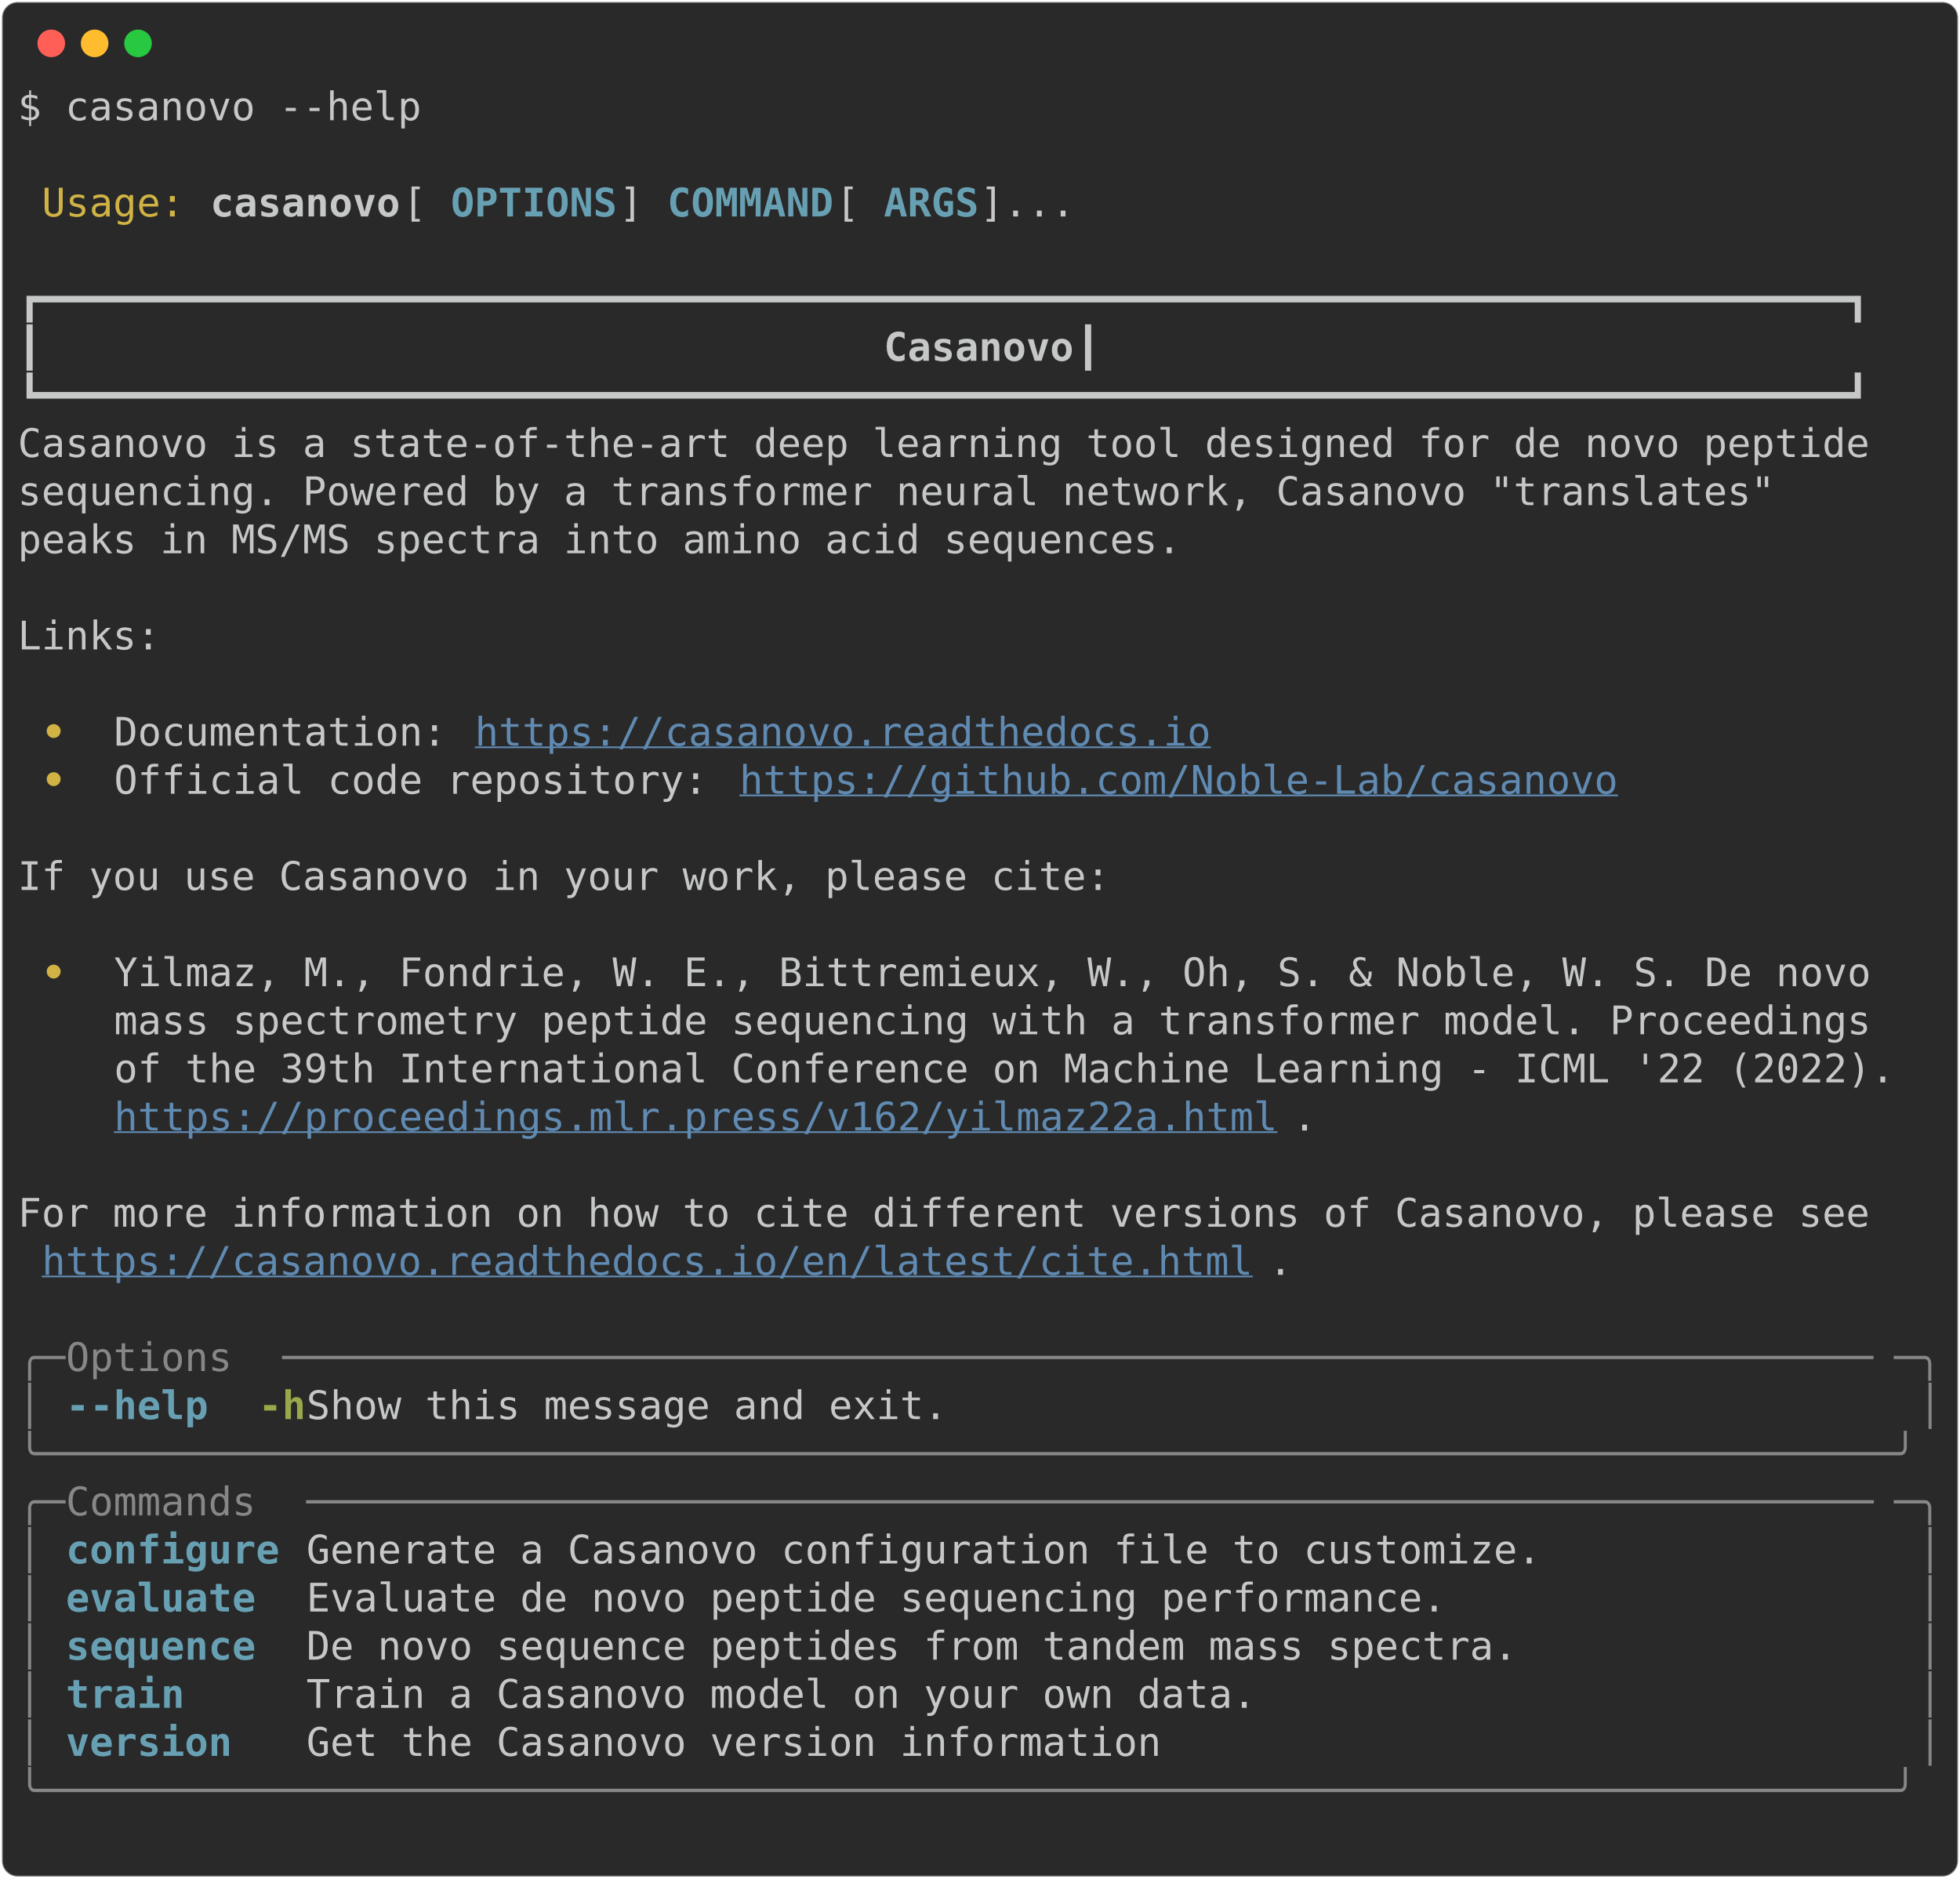
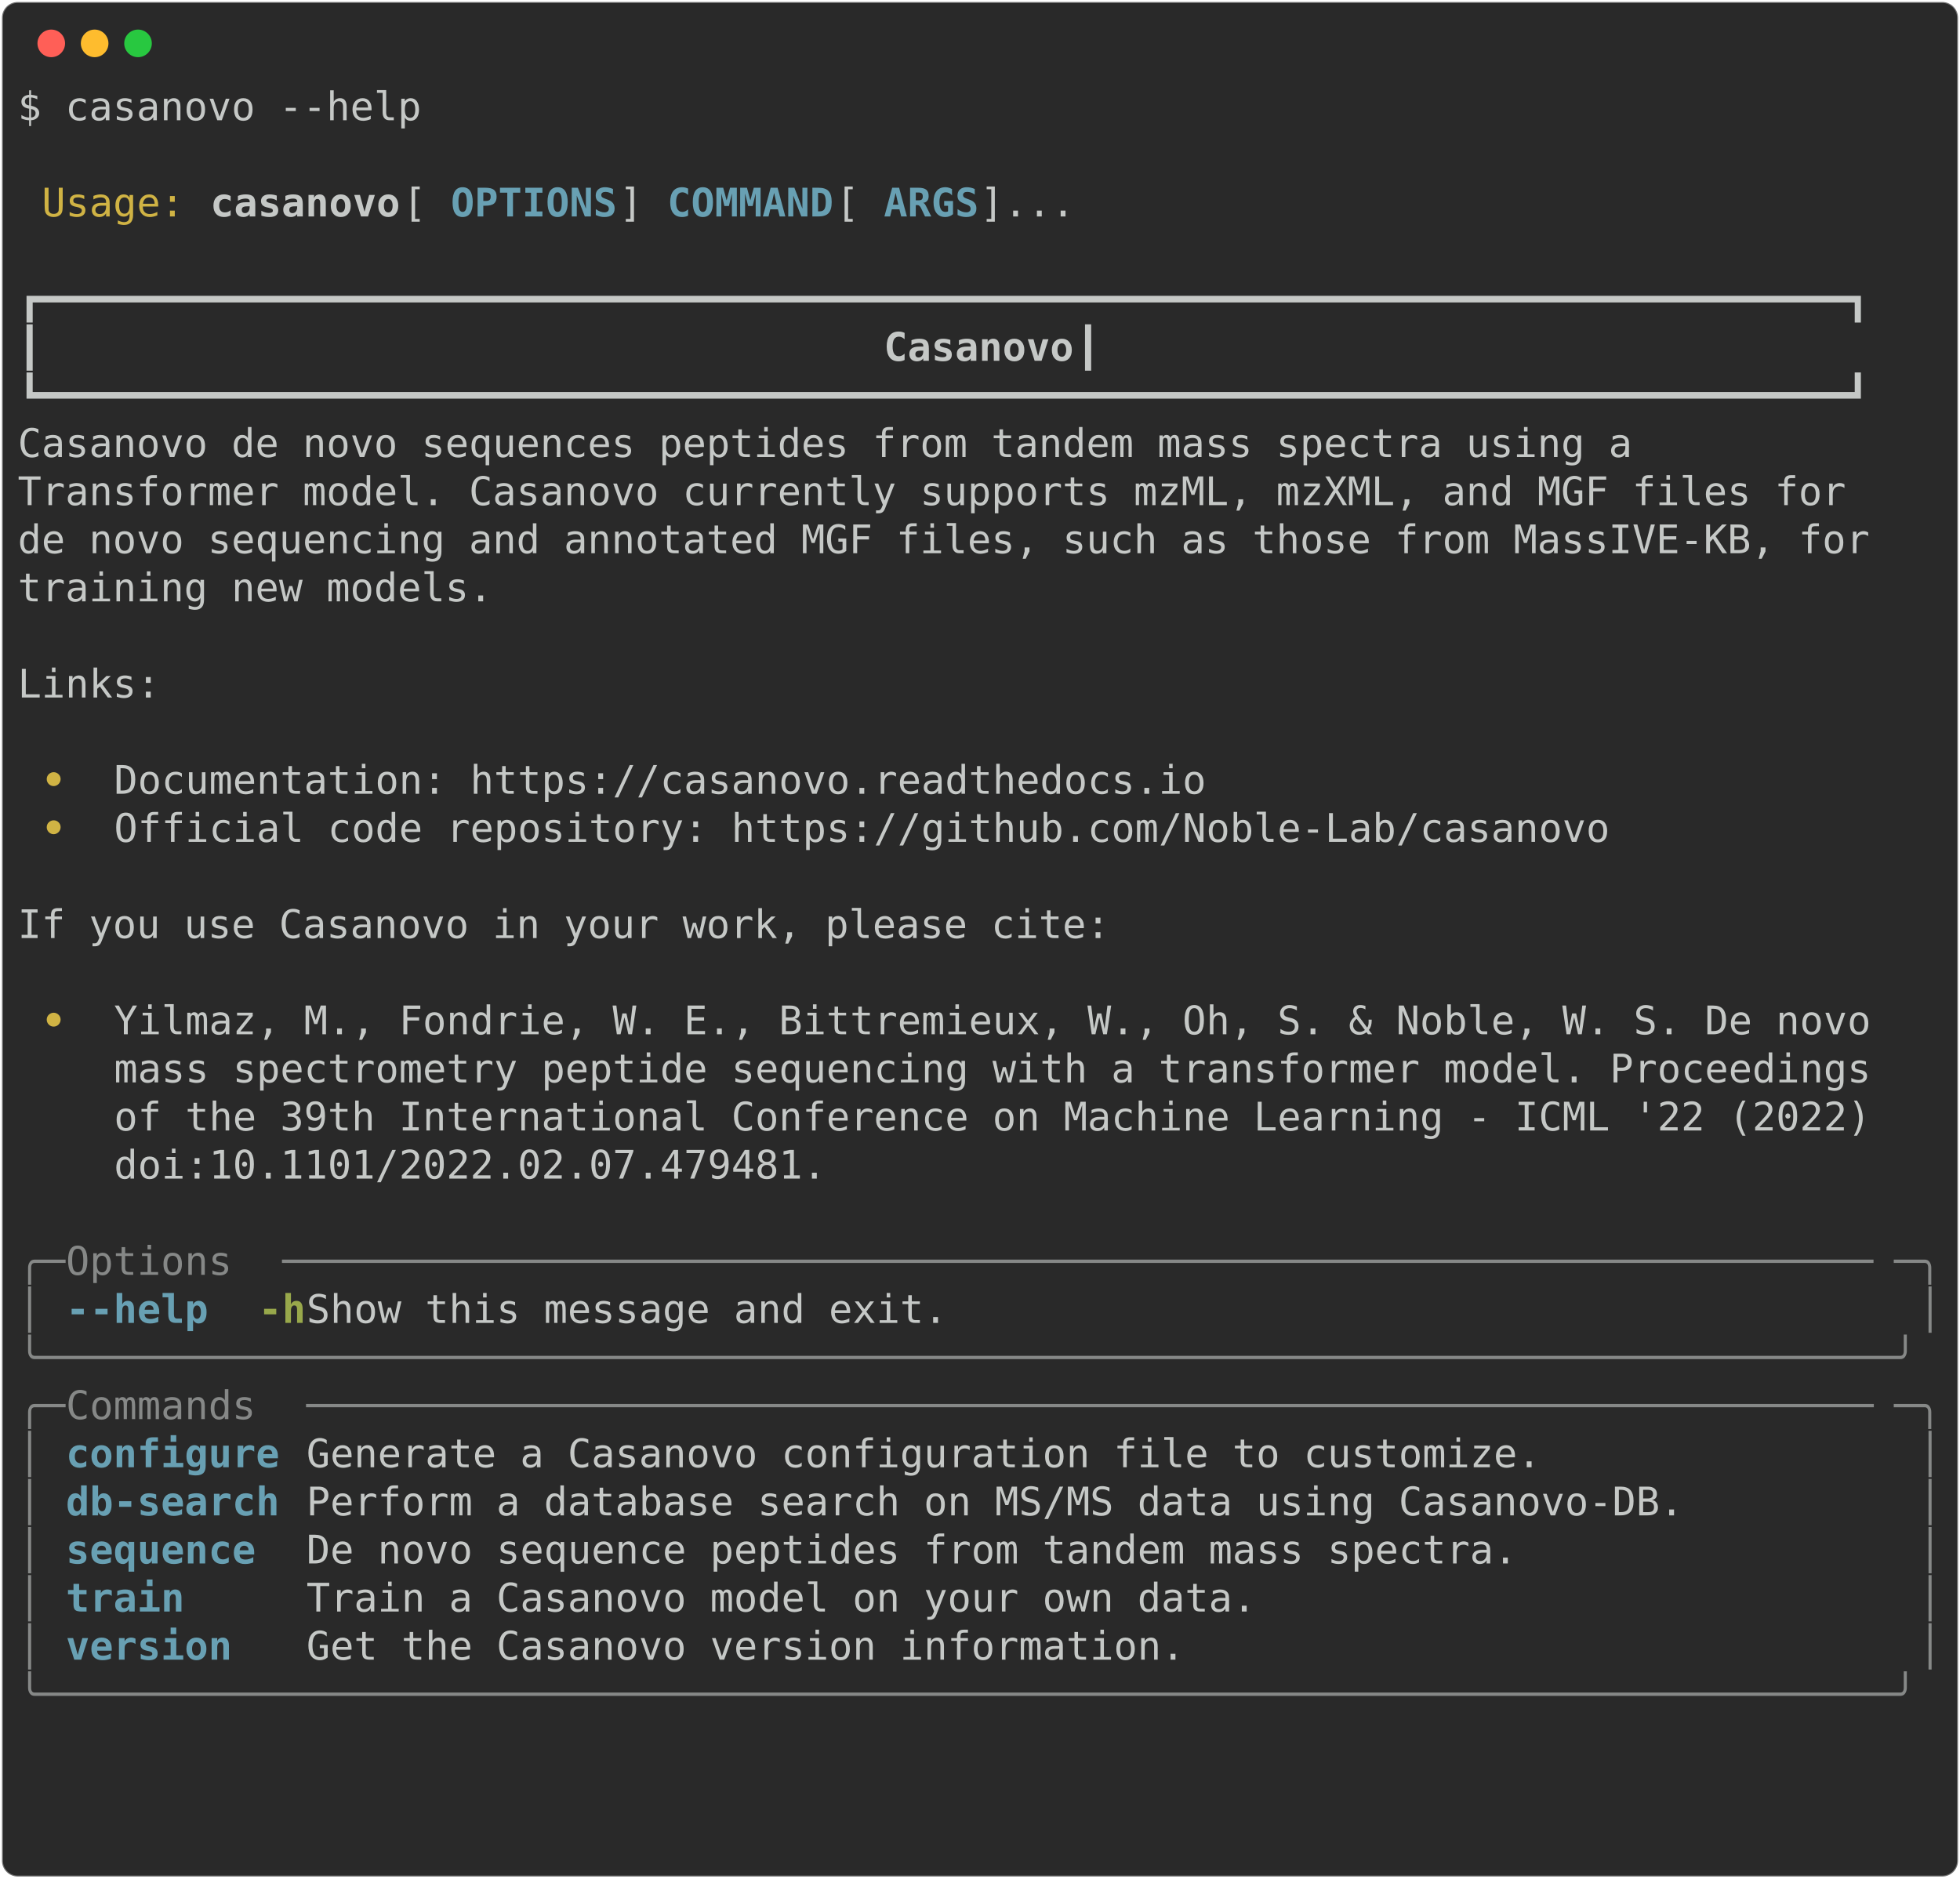
<svg xmlns="http://www.w3.org/2000/svg" class="rich-terminal" viewBox="0 0 994 952.8">
  <style>

    @font-face {
        font-family: "Fira Code";
        src: local("FiraCode-Regular"),
                url("https://cdnjs.cloudflare.com/ajax/libs/firacode/6.2.0/woff2/FiraCode-Regular.woff2") format("woff2"),
                url("https://cdnjs.cloudflare.com/ajax/libs/firacode/6.2.0/woff/FiraCode-Regular.woff") format("woff");
        font-style: normal;
        font-weight: 400;
    }
    @font-face {
        font-family: "Fira Code";
        src: local("FiraCode-Bold"),
                url("https://cdnjs.cloudflare.com/ajax/libs/firacode/6.2.0/woff2/FiraCode-Bold.woff2") format("woff2"),
                url("https://cdnjs.cloudflare.com/ajax/libs/firacode/6.2.0/woff/FiraCode-Bold.woff") format("woff");
        font-style: bold;
        font-weight: 700;
    }

-     .terminal-321207702-matrix {
+     .terminal-1140158551-matrix {
        font-family: Fira Code, monospace;
        font-size: 20px;
        line-height: 24.4px;
        font-variant-east-asian: full-width;
    }

-     .terminal-321207702-title {
+     .terminal-1140158551-title {
        font-size: 18px;
        font-weight: bold;
        font-family: arial;
    }

-     .terminal-321207702-r1 { fill: #c5c8c6 }
- .terminal-321207702-r2 { fill: #d0b344 }
- .terminal-321207702-r3 { fill: #c5c8c6;font-weight: bold }
- .terminal-321207702-r4 { fill: #68a0b3;font-weight: bold }
- .terminal-321207702-r5 { fill: #d0b344;font-weight: bold }
- .terminal-321207702-r6 { fill: #608ab1;text-decoration: underline; }
- .terminal-321207702-r7 { fill: #868887 }
- .terminal-321207702-r8 { fill: #98a84b;font-weight: bold }
+     .terminal-1140158551-r1 { fill: #c5c8c6 }
+ .terminal-1140158551-r2 { fill: #d0b344 }
+ .terminal-1140158551-r3 { fill: #c5c8c6;font-weight: bold }
+ .terminal-1140158551-r4 { fill: #68a0b3;font-weight: bold }
+ .terminal-1140158551-r5 { fill: #d0b344;font-weight: bold }
+ .terminal-1140158551-r6 { fill: #868887 }
+ .terminal-1140158551-r7 { fill: #98a84b;font-weight: bold }
    </style>
  <defs>
-     <clipPath id="terminal-321207702-clip-terminal">
-       <rect x="0" y="0" width="975.0" height="901.8" />
-     </clipPath>
-     <clipPath id="terminal-321207702-line-0">
+     <clipPath id="terminal-1140158551-clip-terminal">
+       <rect x="0" y="0" width="975.0" height="853.0" />
+     </clipPath>
+     <clipPath id="terminal-1140158551-line-0">
      <rect x="0" y="1.5" width="976" height="24.65" />
    </clipPath>
-     <clipPath id="terminal-321207702-line-1">
+     <clipPath id="terminal-1140158551-line-1">
      <rect x="0" y="25.9" width="976" height="24.65" />
    </clipPath>
-     <clipPath id="terminal-321207702-line-2">
+     <clipPath id="terminal-1140158551-line-2">
      <rect x="0" y="50.3" width="976" height="24.65" />
    </clipPath>
-     <clipPath id="terminal-321207702-line-3">
+     <clipPath id="terminal-1140158551-line-3">
      <rect x="0" y="74.7" width="976" height="24.65" />
    </clipPath>
-     <clipPath id="terminal-321207702-line-4">
+     <clipPath id="terminal-1140158551-line-4">
      <rect x="0" y="99.1" width="976" height="24.65" />
    </clipPath>
-     <clipPath id="terminal-321207702-line-5">
+     <clipPath id="terminal-1140158551-line-5">
      <rect x="0" y="123.5" width="976" height="24.65" />
    </clipPath>
-     <clipPath id="terminal-321207702-line-6">
+     <clipPath id="terminal-1140158551-line-6">
      <rect x="0" y="147.9" width="976" height="24.65" />
    </clipPath>
-     <clipPath id="terminal-321207702-line-7">
+     <clipPath id="terminal-1140158551-line-7">
      <rect x="0" y="172.3" width="976" height="24.65" />
    </clipPath>
-     <clipPath id="terminal-321207702-line-8">
+     <clipPath id="terminal-1140158551-line-8">
      <rect x="0" y="196.7" width="976" height="24.65" />
    </clipPath>
-     <clipPath id="terminal-321207702-line-9">
+     <clipPath id="terminal-1140158551-line-9">
      <rect x="0" y="221.1" width="976" height="24.65" />
    </clipPath>
-     <clipPath id="terminal-321207702-line-10">
+     <clipPath id="terminal-1140158551-line-10">
      <rect x="0" y="245.5" width="976" height="24.65" />
    </clipPath>
-     <clipPath id="terminal-321207702-line-11">
+     <clipPath id="terminal-1140158551-line-11">
      <rect x="0" y="269.9" width="976" height="24.65" />
    </clipPath>
-     <clipPath id="terminal-321207702-line-12">
+     <clipPath id="terminal-1140158551-line-12">
      <rect x="0" y="294.3" width="976" height="24.65" />
    </clipPath>
-     <clipPath id="terminal-321207702-line-13">
+     <clipPath id="terminal-1140158551-line-13">
      <rect x="0" y="318.7" width="976" height="24.65" />
    </clipPath>
-     <clipPath id="terminal-321207702-line-14">
+     <clipPath id="terminal-1140158551-line-14">
      <rect x="0" y="343.1" width="976" height="24.65" />
    </clipPath>
-     <clipPath id="terminal-321207702-line-15">
+     <clipPath id="terminal-1140158551-line-15">
      <rect x="0" y="367.5" width="976" height="24.65" />
    </clipPath>
-     <clipPath id="terminal-321207702-line-16">
+     <clipPath id="terminal-1140158551-line-16">
      <rect x="0" y="391.9" width="976" height="24.65" />
    </clipPath>
-     <clipPath id="terminal-321207702-line-17">
+     <clipPath id="terminal-1140158551-line-17">
      <rect x="0" y="416.3" width="976" height="24.65" />
    </clipPath>
-     <clipPath id="terminal-321207702-line-18">
+     <clipPath id="terminal-1140158551-line-18">
      <rect x="0" y="440.7" width="976" height="24.65" />
    </clipPath>
-     <clipPath id="terminal-321207702-line-19">
+     <clipPath id="terminal-1140158551-line-19">
      <rect x="0" y="465.1" width="976" height="24.65" />
    </clipPath>
-     <clipPath id="terminal-321207702-line-20">
+     <clipPath id="terminal-1140158551-line-20">
      <rect x="0" y="489.5" width="976" height="24.65" />
    </clipPath>
-     <clipPath id="terminal-321207702-line-21">
+     <clipPath id="terminal-1140158551-line-21">
      <rect x="0" y="513.9" width="976" height="24.65" />
    </clipPath>
-     <clipPath id="terminal-321207702-line-22">
+     <clipPath id="terminal-1140158551-line-22">
      <rect x="0" y="538.3" width="976" height="24.65" />
    </clipPath>
-     <clipPath id="terminal-321207702-line-23">
+     <clipPath id="terminal-1140158551-line-23">
      <rect x="0" y="562.7" width="976" height="24.65" />
    </clipPath>
-     <clipPath id="terminal-321207702-line-24">
+     <clipPath id="terminal-1140158551-line-24">
      <rect x="0" y="587.1" width="976" height="24.65" />
    </clipPath>
-     <clipPath id="terminal-321207702-line-25">
+     <clipPath id="terminal-1140158551-line-25">
      <rect x="0" y="611.5" width="976" height="24.65" />
    </clipPath>
-     <clipPath id="terminal-321207702-line-26">
+     <clipPath id="terminal-1140158551-line-26">
      <rect x="0" y="635.9" width="976" height="24.65" />
    </clipPath>
-     <clipPath id="terminal-321207702-line-27">
+     <clipPath id="terminal-1140158551-line-27">
      <rect x="0" y="660.3" width="976" height="24.65" />
    </clipPath>
-     <clipPath id="terminal-321207702-line-28">
+     <clipPath id="terminal-1140158551-line-28">
      <rect x="0" y="684.7" width="976" height="24.65" />
    </clipPath>
-     <clipPath id="terminal-321207702-line-29">
+     <clipPath id="terminal-1140158551-line-29">
      <rect x="0" y="709.1" width="976" height="24.65" />
    </clipPath>
-     <clipPath id="terminal-321207702-line-30">
+     <clipPath id="terminal-1140158551-line-30">
      <rect x="0" y="733.5" width="976" height="24.65" />
    </clipPath>
-     <clipPath id="terminal-321207702-line-31">
+     <clipPath id="terminal-1140158551-line-31">
      <rect x="0" y="757.9" width="976" height="24.65" />
    </clipPath>
-     <clipPath id="terminal-321207702-line-32">
+     <clipPath id="terminal-1140158551-line-32">
      <rect x="0" y="782.3" width="976" height="24.65" />
    </clipPath>
-     <clipPath id="terminal-321207702-line-33">
+     <clipPath id="terminal-1140158551-line-33">
      <rect x="0" y="806.7" width="976" height="24.65" />
    </clipPath>
    <clipPath id="terminal-321207702-line-34">
      <rect x="0" y="831.1" width="976" height="24.65" />
    </clipPath>
    <clipPath id="terminal-321207702-line-35">
      <rect x="0" y="855.5" width="976" height="24.65" />
    </clipPath>
  </defs>
  <rect fill="#292929" stroke="rgba(255,255,255,0.35)" stroke-width="1" x="1" y="1" width="992" height="950.8" rx="8" />
  <g transform="translate(26,22)">
    <circle cx="0" cy="0" r="7" fill="#ff5f57" />
    <circle cx="22" cy="0" r="7" fill="#febc2e" />
    <circle cx="44" cy="0" r="7" fill="#28c840" />
  </g>
-   <g transform="translate(9, 41)" clip-path="url(#terminal-321207702-clip-terminal)">
-     <g class="terminal-321207702-matrix">
-       <text class="terminal-321207702-r1" x="0" y="20" textLength="207.4" clip-path="url(#terminal-321207702-line-0)">$ casanovo --help</text>
-       <text class="terminal-321207702-r1" x="976" y="20" textLength="12.2" clip-path="url(#terminal-321207702-line-0)">
- </text>
-       <text class="terminal-321207702-r1" x="976" y="44.4" textLength="12.2" clip-path="url(#terminal-321207702-line-1)">
- </text>
-       <text class="terminal-321207702-r2" x="12.2" y="68.8" textLength="73.2" clip-path="url(#terminal-321207702-line-2)">Usage:</text>
-       <text class="terminal-321207702-r3" x="97.6" y="68.8" textLength="97.6" clip-path="url(#terminal-321207702-line-2)">casanovo</text>
-       <text class="terminal-321207702-r1" x="195.2" y="68.8" textLength="24.4" clip-path="url(#terminal-321207702-line-2)"> [</text>
-       <text class="terminal-321207702-r4" x="219.6" y="68.8" textLength="85.4" clip-path="url(#terminal-321207702-line-2)">OPTIONS</text>
-       <text class="terminal-321207702-r1" x="305" y="68.8" textLength="24.4" clip-path="url(#terminal-321207702-line-2)">] </text>
-       <text class="terminal-321207702-r4" x="329.4" y="68.8" textLength="85.4" clip-path="url(#terminal-321207702-line-2)">COMMAND</text>
-       <text class="terminal-321207702-r1" x="414.8" y="68.8" textLength="24.4" clip-path="url(#terminal-321207702-line-2)"> [</text>
-       <text class="terminal-321207702-r4" x="439.2" y="68.8" textLength="48.8" clip-path="url(#terminal-321207702-line-2)">ARGS</text>
-       <text class="terminal-321207702-r1" x="488" y="68.8" textLength="488" clip-path="url(#terminal-321207702-line-2)">]...                                    </text>
-       <text class="terminal-321207702-r1" x="976" y="68.8" textLength="12.2" clip-path="url(#terminal-321207702-line-2)">
- </text>
-       <text class="terminal-321207702-r1" x="976" y="93.2" textLength="12.2" clip-path="url(#terminal-321207702-line-3)">
- </text>
-       <text class="terminal-321207702-r1" x="0" y="117.6" textLength="976" clip-path="url(#terminal-321207702-line-4)"> ┏━━━━━━━━━━━━━━━━━━━━━━━━━━━━━━━━━━━━━━━━━━━━━━━━━━━━━━━━━━━━━━━━━━━━━━━━━━━━┓ </text>
-       <text class="terminal-321207702-r1" x="976" y="117.6" textLength="12.2" clip-path="url(#terminal-321207702-line-4)">
- </text>
-       <text class="terminal-321207702-r1" x="0" y="142" textLength="439.2" clip-path="url(#terminal-321207702-line-5)"> ┃                                  </text>
-       <text class="terminal-321207702-r3" x="439.2" y="142" textLength="97.6" clip-path="url(#terminal-321207702-line-5)">Casanovo</text>
-       <text class="terminal-321207702-r1" x="536.8" y="142" textLength="439.2" clip-path="url(#terminal-321207702-line-5)">                                  ┃ </text>
-       <text class="terminal-321207702-r1" x="976" y="142" textLength="12.2" clip-path="url(#terminal-321207702-line-5)">
- </text>
-       <text class="terminal-321207702-r1" x="0" y="166.4" textLength="976" clip-path="url(#terminal-321207702-line-6)"> ┗━━━━━━━━━━━━━━━━━━━━━━━━━━━━━━━━━━━━━━━━━━━━━━━━━━━━━━━━━━━━━━━━━━━━━━━━━━━━┛ </text>
-       <text class="terminal-321207702-r1" x="976" y="166.4" textLength="12.2" clip-path="url(#terminal-321207702-line-6)">
- </text>
-       <text class="terminal-321207702-r1" x="0" y="190.8" textLength="976" clip-path="url(#terminal-321207702-line-7)"> Casanovo is a state-of-the-art deep learning tool designed for de novo peptide </text>
-       <text class="terminal-321207702-r1" x="976" y="190.8" textLength="12.2" clip-path="url(#terminal-321207702-line-7)">
- </text>
-       <text class="terminal-321207702-r1" x="0" y="215.2" textLength="976" clip-path="url(#terminal-321207702-line-8)"> sequencing. Powered by a transformer neural network, Casanovo "translates"     </text>
-       <text class="terminal-321207702-r1" x="976" y="215.2" textLength="12.2" clip-path="url(#terminal-321207702-line-8)">
- </text>
-       <text class="terminal-321207702-r1" x="0" y="239.6" textLength="976" clip-path="url(#terminal-321207702-line-9)"> peaks in MS/MS spectra into amino acid sequences.                              </text>
-       <text class="terminal-321207702-r1" x="976" y="239.6" textLength="12.2" clip-path="url(#terminal-321207702-line-9)">
- </text>
-       <text class="terminal-321207702-r1" x="976" y="264" textLength="12.2" clip-path="url(#terminal-321207702-line-10)">
- </text>
-       <text class="terminal-321207702-r1" x="0" y="288.4" textLength="976" clip-path="url(#terminal-321207702-line-11)"> Links:                                                                         </text>
-       <text class="terminal-321207702-r1" x="976" y="288.4" textLength="12.2" clip-path="url(#terminal-321207702-line-11)">
- </text>
-       <text class="terminal-321207702-r1" x="976" y="312.8" textLength="12.2" clip-path="url(#terminal-321207702-line-12)">
- </text>
-       <text class="terminal-321207702-r5" x="12.2" y="337.2" textLength="36.6" clip-path="url(#terminal-321207702-line-13)"> • </text>
-       <text class="terminal-321207702-r1" x="48.8" y="337.2" textLength="183" clip-path="url(#terminal-321207702-line-13)">Documentation: </text>
-       <text class="terminal-321207702-r6" x="231.8" y="337.2" textLength="378.2" clip-path="url(#terminal-321207702-line-13)">https://casanovo.readthedocs.io</text>
-       <text class="terminal-321207702-r1" x="976" y="337.2" textLength="12.2" clip-path="url(#terminal-321207702-line-13)">
- </text>
-       <text class="terminal-321207702-r5" x="12.2" y="361.6" textLength="36.6" clip-path="url(#terminal-321207702-line-14)"> • </text>
-       <text class="terminal-321207702-r1" x="48.8" y="361.6" textLength="317.2" clip-path="url(#terminal-321207702-line-14)">Official code repository: </text>
-       <text class="terminal-321207702-r6" x="366" y="361.6" textLength="451.4" clip-path="url(#terminal-321207702-line-14)">https://github.com/Noble-Lab/casanovo</text>
-       <text class="terminal-321207702-r1" x="976" y="361.6" textLength="12.2" clip-path="url(#terminal-321207702-line-14)">
- </text>
-       <text class="terminal-321207702-r1" x="976" y="386" textLength="12.2" clip-path="url(#terminal-321207702-line-15)">
- </text>
-       <text class="terminal-321207702-r1" x="0" y="410.4" textLength="976" clip-path="url(#terminal-321207702-line-16)"> If you use Casanovo in your work, please cite:                                 </text>
-       <text class="terminal-321207702-r1" x="976" y="410.4" textLength="12.2" clip-path="url(#terminal-321207702-line-16)">
- </text>
-       <text class="terminal-321207702-r1" x="976" y="434.8" textLength="12.2" clip-path="url(#terminal-321207702-line-17)">
- </text>
-       <text class="terminal-321207702-r5" x="12.2" y="459.2" textLength="36.6" clip-path="url(#terminal-321207702-line-18)"> • </text>
-       <text class="terminal-321207702-r1" x="48.8" y="459.2" textLength="927.2" clip-path="url(#terminal-321207702-line-18)">Yilmaz, M., Fondrie, W. E., Bittremieux, W., Oh, S. &amp; Noble, W. S. De novo  </text>
-       <text class="terminal-321207702-r1" x="976" y="459.2" textLength="12.2" clip-path="url(#terminal-321207702-line-18)">
- </text>
-       <text class="terminal-321207702-r1" x="48.8" y="483.6" textLength="927.2" clip-path="url(#terminal-321207702-line-19)">mass spectrometry peptide sequencing with a transformer model. Proceedings  </text>
-       <text class="terminal-321207702-r1" x="976" y="483.6" textLength="12.2" clip-path="url(#terminal-321207702-line-19)">
- </text>
-       <text class="terminal-321207702-r1" x="48.8" y="508" textLength="927.2" clip-path="url(#terminal-321207702-line-20)">of the 39th International Conference on Machine Learning - ICML '22 (2022). </text>
-       <text class="terminal-321207702-r1" x="976" y="508" textLength="12.2" clip-path="url(#terminal-321207702-line-20)">
- </text>
-       <text class="terminal-321207702-r6" x="48.8" y="532.4" textLength="597.8" clip-path="url(#terminal-321207702-line-21)">https://proceedings.mlr.press/v162/yilmaz22a.html</text>
-       <text class="terminal-321207702-r1" x="646.6" y="532.4" textLength="329.4" clip-path="url(#terminal-321207702-line-21)">.                          </text>
-       <text class="terminal-321207702-r1" x="976" y="532.4" textLength="12.2" clip-path="url(#terminal-321207702-line-21)">
- </text>
-       <text class="terminal-321207702-r1" x="976" y="556.8" textLength="12.2" clip-path="url(#terminal-321207702-line-22)">
- </text>
-       <text class="terminal-321207702-r1" x="0" y="581.2" textLength="976" clip-path="url(#terminal-321207702-line-23)"> For more information on how to cite different versions of Casanovo, please see </text>
-       <text class="terminal-321207702-r1" x="976" y="581.2" textLength="12.2" clip-path="url(#terminal-321207702-line-23)">
- </text>
-       <text class="terminal-321207702-r6" x="12.2" y="605.6" textLength="622.2" clip-path="url(#terminal-321207702-line-24)">https://casanovo.readthedocs.io/en/latest/cite.html</text>
-       <text class="terminal-321207702-r1" x="634.4" y="605.6" textLength="341.6" clip-path="url(#terminal-321207702-line-24)">.                           </text>
-       <text class="terminal-321207702-r1" x="976" y="605.6" textLength="12.2" clip-path="url(#terminal-321207702-line-24)">
- </text>
-       <text class="terminal-321207702-r1" x="976" y="630" textLength="12.2" clip-path="url(#terminal-321207702-line-25)">
- </text>
-       <text class="terminal-321207702-r7" x="0" y="654.4" textLength="24.4" clip-path="url(#terminal-321207702-line-26)">╭─</text>
-       <text class="terminal-321207702-r7" x="24.4" y="654.4" textLength="109.8" clip-path="url(#terminal-321207702-line-26)"> Options </text>
-       <text class="terminal-321207702-r7" x="134.2" y="654.4" textLength="817.4" clip-path="url(#terminal-321207702-line-26)">───────────────────────────────────────────────────────────────────</text>
-       <text class="terminal-321207702-r7" x="951.6" y="654.4" textLength="24.4" clip-path="url(#terminal-321207702-line-26)">─╮</text>
-       <text class="terminal-321207702-r1" x="976" y="654.4" textLength="12.2" clip-path="url(#terminal-321207702-line-26)">
- </text>
-       <text class="terminal-321207702-r7" x="0" y="678.8" textLength="12.2" clip-path="url(#terminal-321207702-line-27)">│</text>
-       <text class="terminal-321207702-r4" x="24.4" y="678.8" textLength="73.2" clip-path="url(#terminal-321207702-line-27)">--help</text>
-       <text class="terminal-321207702-r8" x="122" y="678.8" textLength="24.4" clip-path="url(#terminal-321207702-line-27)">-h</text>
-       <text class="terminal-321207702-r1" x="146.4" y="678.8" textLength="817.4" clip-path="url(#terminal-321207702-line-27)">    Show this message and exit.                                    </text>
-       <text class="terminal-321207702-r7" x="963.8" y="678.8" textLength="12.2" clip-path="url(#terminal-321207702-line-27)">│</text>
-       <text class="terminal-321207702-r1" x="976" y="678.8" textLength="12.2" clip-path="url(#terminal-321207702-line-27)">
- </text>
-       <text class="terminal-321207702-r7" x="0" y="703.2" textLength="976" clip-path="url(#terminal-321207702-line-28)">╰──────────────────────────────────────────────────────────────────────────────╯</text>
-       <text class="terminal-321207702-r1" x="976" y="703.2" textLength="12.2" clip-path="url(#terminal-321207702-line-28)">
- </text>
-       <text class="terminal-321207702-r7" x="0" y="727.6" textLength="24.4" clip-path="url(#terminal-321207702-line-29)">╭─</text>
-       <text class="terminal-321207702-r7" x="24.4" y="727.6" textLength="122" clip-path="url(#terminal-321207702-line-29)"> Commands </text>
-       <text class="terminal-321207702-r7" x="146.4" y="727.6" textLength="805.2" clip-path="url(#terminal-321207702-line-29)">──────────────────────────────────────────────────────────────────</text>
-       <text class="terminal-321207702-r7" x="951.6" y="727.6" textLength="24.4" clip-path="url(#terminal-321207702-line-29)">─╮</text>
-       <text class="terminal-321207702-r1" x="976" y="727.6" textLength="12.2" clip-path="url(#terminal-321207702-line-29)">
- </text>
-       <text class="terminal-321207702-r7" x="0" y="752" textLength="12.2" clip-path="url(#terminal-321207702-line-30)">│</text>
-       <text class="terminal-321207702-r4" x="24.4" y="752" textLength="109.8" clip-path="url(#terminal-321207702-line-30)">configure</text>
-       <text class="terminal-321207702-r1" x="146.4" y="752" textLength="817.4" clip-path="url(#terminal-321207702-line-30)"> Generate a Casanovo configuration file to customize.              </text>
-       <text class="terminal-321207702-r7" x="963.8" y="752" textLength="12.2" clip-path="url(#terminal-321207702-line-30)">│</text>
-       <text class="terminal-321207702-r1" x="976" y="752" textLength="12.2" clip-path="url(#terminal-321207702-line-30)">
- </text>
-       <text class="terminal-321207702-r7" x="0" y="776.4" textLength="12.2" clip-path="url(#terminal-321207702-line-31)">│</text>
-       <text class="terminal-321207702-r4" x="24.4" y="776.4" textLength="109.8" clip-path="url(#terminal-321207702-line-31)">evaluate </text>
-       <text class="terminal-321207702-r1" x="146.4" y="776.4" textLength="817.4" clip-path="url(#terminal-321207702-line-31)"> Evaluate de novo peptide sequencing performance.                  </text>
-       <text class="terminal-321207702-r7" x="963.8" y="776.4" textLength="12.2" clip-path="url(#terminal-321207702-line-31)">│</text>
-       <text class="terminal-321207702-r1" x="976" y="776.4" textLength="12.2" clip-path="url(#terminal-321207702-line-31)">
- </text>
-       <text class="terminal-321207702-r7" x="0" y="800.8" textLength="12.2" clip-path="url(#terminal-321207702-line-32)">│</text>
-       <text class="terminal-321207702-r4" x="24.4" y="800.8" textLength="109.8" clip-path="url(#terminal-321207702-line-32)">sequence </text>
-       <text class="terminal-321207702-r1" x="146.4" y="800.8" textLength="817.4" clip-path="url(#terminal-321207702-line-32)"> De novo sequence peptides from tandem mass spectra.               </text>
-       <text class="terminal-321207702-r7" x="963.8" y="800.8" textLength="12.2" clip-path="url(#terminal-321207702-line-32)">│</text>
-       <text class="terminal-321207702-r1" x="976" y="800.8" textLength="12.2" clip-path="url(#terminal-321207702-line-32)">
- </text>
-       <text class="terminal-321207702-r7" x="0" y="825.2" textLength="12.2" clip-path="url(#terminal-321207702-line-33)">│</text>
-       <text class="terminal-321207702-r4" x="24.4" y="825.2" textLength="109.8" clip-path="url(#terminal-321207702-line-33)">train    </text>
-       <text class="terminal-321207702-r1" x="146.4" y="825.2" textLength="817.4" clip-path="url(#terminal-321207702-line-33)"> Train a Casanovo model on your own data.                          </text>
-       <text class="terminal-321207702-r7" x="963.8" y="825.2" textLength="12.2" clip-path="url(#terminal-321207702-line-33)">│</text>
-       <text class="terminal-321207702-r1" x="976" y="825.2" textLength="12.2" clip-path="url(#terminal-321207702-line-33)">
- </text>
-       <text class="terminal-321207702-r7" x="0" y="849.6" textLength="12.2" clip-path="url(#terminal-321207702-line-34)">│</text>
-       <text class="terminal-321207702-r4" x="24.4" y="849.6" textLength="109.8" clip-path="url(#terminal-321207702-line-34)">version  </text>
-       <text class="terminal-321207702-r1" x="146.4" y="849.6" textLength="817.4" clip-path="url(#terminal-321207702-line-34)"> Get the Casanovo version information                              </text>
-       <text class="terminal-321207702-r7" x="963.8" y="849.6" textLength="12.2" clip-path="url(#terminal-321207702-line-34)">│</text>
-       <text class="terminal-321207702-r1" x="976" y="849.6" textLength="12.2" clip-path="url(#terminal-321207702-line-34)">
- </text>
-       <text class="terminal-321207702-r7" x="0" y="874" textLength="976" clip-path="url(#terminal-321207702-line-35)">╰──────────────────────────────────────────────────────────────────────────────╯</text>
-       <text class="terminal-321207702-r1" x="976" y="874" textLength="12.2" clip-path="url(#terminal-321207702-line-35)">
- </text>
-       <text class="terminal-321207702-r1" x="976" y="898.4" textLength="12.2" clip-path="url(#terminal-321207702-line-36)">
+   <g transform="translate(9, 41)" clip-path="url(#terminal-1140158551-clip-terminal)">
+     <g class="terminal-1140158551-matrix">
+       <text class="terminal-1140158551-r1" x="0" y="20" textLength="207.4" clip-path="url(#terminal-1140158551-line-0)">$ casanovo --help</text>
+       <text class="terminal-1140158551-r1" x="976" y="20" textLength="12.2" clip-path="url(#terminal-1140158551-line-0)">
+ </text>
+       <text class="terminal-1140158551-r1" x="976" y="44.4" textLength="12.2" clip-path="url(#terminal-1140158551-line-1)">
+ </text>
+       <text class="terminal-1140158551-r2" x="12.2" y="68.8" textLength="73.2" clip-path="url(#terminal-1140158551-line-2)">Usage:</text>
+       <text class="terminal-1140158551-r3" x="97.6" y="68.8" textLength="97.6" clip-path="url(#terminal-1140158551-line-2)">casanovo</text>
+       <text class="terminal-1140158551-r1" x="195.2" y="68.8" textLength="24.4" clip-path="url(#terminal-1140158551-line-2)"> [</text>
+       <text class="terminal-1140158551-r4" x="219.6" y="68.8" textLength="85.4" clip-path="url(#terminal-1140158551-line-2)">OPTIONS</text>
+       <text class="terminal-1140158551-r1" x="305" y="68.8" textLength="24.4" clip-path="url(#terminal-1140158551-line-2)">] </text>
+       <text class="terminal-1140158551-r4" x="329.4" y="68.8" textLength="85.4" clip-path="url(#terminal-1140158551-line-2)">COMMAND</text>
+       <text class="terminal-1140158551-r1" x="414.8" y="68.8" textLength="24.4" clip-path="url(#terminal-1140158551-line-2)"> [</text>
+       <text class="terminal-1140158551-r4" x="439.2" y="68.8" textLength="48.8" clip-path="url(#terminal-1140158551-line-2)">ARGS</text>
+       <text class="terminal-1140158551-r1" x="488" y="68.8" textLength="488" clip-path="url(#terminal-1140158551-line-2)">]...                                    </text>
+       <text class="terminal-1140158551-r1" x="976" y="68.8" textLength="12.2" clip-path="url(#terminal-1140158551-line-2)">
+ </text>
+       <text class="terminal-1140158551-r1" x="976" y="93.2" textLength="12.2" clip-path="url(#terminal-1140158551-line-3)">
+ </text>
+       <text class="terminal-1140158551-r1" x="0" y="117.6" textLength="976" clip-path="url(#terminal-1140158551-line-4)"> ┏━━━━━━━━━━━━━━━━━━━━━━━━━━━━━━━━━━━━━━━━━━━━━━━━━━━━━━━━━━━━━━━━━━━━━━━━━━━━┓ </text>
+       <text class="terminal-1140158551-r1" x="976" y="117.6" textLength="12.2" clip-path="url(#terminal-1140158551-line-4)">
+ </text>
+       <text class="terminal-1140158551-r1" x="0" y="142" textLength="439.2" clip-path="url(#terminal-1140158551-line-5)"> ┃                                  </text>
+       <text class="terminal-1140158551-r3" x="439.2" y="142" textLength="97.6" clip-path="url(#terminal-1140158551-line-5)">Casanovo</text>
+       <text class="terminal-1140158551-r1" x="536.8" y="142" textLength="439.2" clip-path="url(#terminal-1140158551-line-5)">                                  ┃ </text>
+       <text class="terminal-1140158551-r1" x="976" y="142" textLength="12.2" clip-path="url(#terminal-1140158551-line-5)">
+ </text>
+       <text class="terminal-1140158551-r1" x="0" y="166.4" textLength="976" clip-path="url(#terminal-1140158551-line-6)"> ┗━━━━━━━━━━━━━━━━━━━━━━━━━━━━━━━━━━━━━━━━━━━━━━━━━━━━━━━━━━━━━━━━━━━━━━━━━━━━┛ </text>
+       <text class="terminal-1140158551-r1" x="976" y="166.4" textLength="12.2" clip-path="url(#terminal-1140158551-line-6)">
+ </text>
+       <text class="terminal-1140158551-r1" x="0" y="190.8" textLength="976" clip-path="url(#terminal-1140158551-line-7)"> Casanovo de novo sequences peptides from tandem mass spectra using a           </text>
+       <text class="terminal-1140158551-r1" x="976" y="190.8" textLength="12.2" clip-path="url(#terminal-1140158551-line-7)">
+ </text>
+       <text class="terminal-1140158551-r1" x="0" y="215.2" textLength="976" clip-path="url(#terminal-1140158551-line-8)"> Transformer model. Casanovo currently supports mzML, mzXML, and MGF files for  </text>
+       <text class="terminal-1140158551-r1" x="976" y="215.2" textLength="12.2" clip-path="url(#terminal-1140158551-line-8)">
+ </text>
+       <text class="terminal-1140158551-r1" x="0" y="239.6" textLength="976" clip-path="url(#terminal-1140158551-line-9)"> de novo sequencing and annotated MGF files, such as those from MassIVE-KB, for </text>
+       <text class="terminal-1140158551-r1" x="976" y="239.6" textLength="12.2" clip-path="url(#terminal-1140158551-line-9)">
+ </text>
+       <text class="terminal-1140158551-r1" x="0" y="264" textLength="976" clip-path="url(#terminal-1140158551-line-10)"> training new models.                                                           </text>
+       <text class="terminal-1140158551-r1" x="976" y="264" textLength="12.2" clip-path="url(#terminal-1140158551-line-10)">
+ </text>
+       <text class="terminal-1140158551-r1" x="976" y="288.4" textLength="12.2" clip-path="url(#terminal-1140158551-line-11)">
+ </text>
+       <text class="terminal-1140158551-r1" x="0" y="312.8" textLength="976" clip-path="url(#terminal-1140158551-line-12)"> Links:                                                                         </text>
+       <text class="terminal-1140158551-r1" x="976" y="312.8" textLength="12.2" clip-path="url(#terminal-1140158551-line-12)">
+ </text>
+       <text class="terminal-1140158551-r1" x="976" y="337.2" textLength="12.2" clip-path="url(#terminal-1140158551-line-13)">
+ </text>
+       <text class="terminal-1140158551-r5" x="12.2" y="361.6" textLength="36.6" clip-path="url(#terminal-1140158551-line-14)"> • </text>
+       <text class="terminal-1140158551-r1" x="48.8" y="361.6" textLength="927.2" clip-path="url(#terminal-1140158551-line-14)">Documentation: https://casanovo.readthedocs.io                              </text>
+       <text class="terminal-1140158551-r1" x="976" y="361.6" textLength="12.2" clip-path="url(#terminal-1140158551-line-14)">
+ </text>
+       <text class="terminal-1140158551-r5" x="12.2" y="386" textLength="36.6" clip-path="url(#terminal-1140158551-line-15)"> • </text>
+       <text class="terminal-1140158551-r1" x="48.8" y="386" textLength="927.2" clip-path="url(#terminal-1140158551-line-15)">Official code repository: https://github.com/Noble-Lab/casanovo             </text>
+       <text class="terminal-1140158551-r1" x="976" y="386" textLength="12.2" clip-path="url(#terminal-1140158551-line-15)">
+ </text>
+       <text class="terminal-1140158551-r1" x="976" y="410.4" textLength="12.2" clip-path="url(#terminal-1140158551-line-16)">
+ </text>
+       <text class="terminal-1140158551-r1" x="0" y="434.8" textLength="976" clip-path="url(#terminal-1140158551-line-17)"> If you use Casanovo in your work, please cite:                                 </text>
+       <text class="terminal-1140158551-r1" x="976" y="434.8" textLength="12.2" clip-path="url(#terminal-1140158551-line-17)">
+ </text>
+       <text class="terminal-1140158551-r1" x="976" y="459.2" textLength="12.2" clip-path="url(#terminal-1140158551-line-18)">
+ </text>
+       <text class="terminal-1140158551-r5" x="12.2" y="483.6" textLength="36.6" clip-path="url(#terminal-1140158551-line-19)"> • </text>
+       <text class="terminal-1140158551-r1" x="48.8" y="483.6" textLength="927.2" clip-path="url(#terminal-1140158551-line-19)">Yilmaz, M., Fondrie, W. E., Bittremieux, W., Oh, S. &amp; Noble, W. S. De novo  </text>
+       <text class="terminal-1140158551-r1" x="976" y="483.6" textLength="12.2" clip-path="url(#terminal-1140158551-line-19)">
+ </text>
+       <text class="terminal-1140158551-r1" x="48.8" y="508" textLength="927.2" clip-path="url(#terminal-1140158551-line-20)">mass spectrometry peptide sequencing with a transformer model. Proceedings  </text>
+       <text class="terminal-1140158551-r1" x="976" y="508" textLength="12.2" clip-path="url(#terminal-1140158551-line-20)">
+ </text>
+       <text class="terminal-1140158551-r1" x="48.8" y="532.4" textLength="927.2" clip-path="url(#terminal-1140158551-line-21)">of the 39th International Conference on Machine Learning - ICML '22 (2022)  </text>
+       <text class="terminal-1140158551-r1" x="976" y="532.4" textLength="12.2" clip-path="url(#terminal-1140158551-line-21)">
+ </text>
+       <text class="terminal-1140158551-r1" x="48.8" y="556.8" textLength="927.2" clip-path="url(#terminal-1140158551-line-22)">doi:10.1101/2022.02.07.479481.                                              </text>
+       <text class="terminal-1140158551-r1" x="976" y="556.8" textLength="12.2" clip-path="url(#terminal-1140158551-line-22)">
+ </text>
+       <text class="terminal-1140158551-r1" x="976" y="581.2" textLength="12.2" clip-path="url(#terminal-1140158551-line-23)">
+ </text>
+       <text class="terminal-1140158551-r6" x="0" y="605.6" textLength="24.4" clip-path="url(#terminal-1140158551-line-24)">╭─</text>
+       <text class="terminal-1140158551-r6" x="24.4" y="605.6" textLength="109.8" clip-path="url(#terminal-1140158551-line-24)"> Options </text>
+       <text class="terminal-1140158551-r6" x="134.2" y="605.6" textLength="817.4" clip-path="url(#terminal-1140158551-line-24)">───────────────────────────────────────────────────────────────────</text>
+       <text class="terminal-1140158551-r6" x="951.6" y="605.6" textLength="24.4" clip-path="url(#terminal-1140158551-line-24)">─╮</text>
+       <text class="terminal-1140158551-r1" x="976" y="605.6" textLength="12.2" clip-path="url(#terminal-1140158551-line-24)">
+ </text>
+       <text class="terminal-1140158551-r6" x="0" y="630" textLength="12.2" clip-path="url(#terminal-1140158551-line-25)">│</text>
+       <text class="terminal-1140158551-r4" x="24.4" y="630" textLength="73.2" clip-path="url(#terminal-1140158551-line-25)">--help</text>
+       <text class="terminal-1140158551-r7" x="122" y="630" textLength="24.4" clip-path="url(#terminal-1140158551-line-25)">-h</text>
+       <text class="terminal-1140158551-r1" x="146.4" y="630" textLength="817.4" clip-path="url(#terminal-1140158551-line-25)">    Show this message and exit.                                    </text>
+       <text class="terminal-1140158551-r6" x="963.8" y="630" textLength="12.2" clip-path="url(#terminal-1140158551-line-25)">│</text>
+       <text class="terminal-1140158551-r1" x="976" y="630" textLength="12.2" clip-path="url(#terminal-1140158551-line-25)">
+ </text>
+       <text class="terminal-1140158551-r6" x="0" y="654.4" textLength="976" clip-path="url(#terminal-1140158551-line-26)">╰──────────────────────────────────────────────────────────────────────────────╯</text>
+       <text class="terminal-1140158551-r1" x="976" y="654.4" textLength="12.2" clip-path="url(#terminal-1140158551-line-26)">
+ </text>
+       <text class="terminal-1140158551-r6" x="0" y="678.8" textLength="24.4" clip-path="url(#terminal-1140158551-line-27)">╭─</text>
+       <text class="terminal-1140158551-r6" x="24.4" y="678.8" textLength="122" clip-path="url(#terminal-1140158551-line-27)"> Commands </text>
+       <text class="terminal-1140158551-r6" x="146.4" y="678.8" textLength="805.2" clip-path="url(#terminal-1140158551-line-27)">──────────────────────────────────────────────────────────────────</text>
+       <text class="terminal-1140158551-r6" x="951.6" y="678.8" textLength="24.4" clip-path="url(#terminal-1140158551-line-27)">─╮</text>
+       <text class="terminal-1140158551-r1" x="976" y="678.8" textLength="12.2" clip-path="url(#terminal-1140158551-line-27)">
+ </text>
+       <text class="terminal-1140158551-r6" x="0" y="703.2" textLength="12.2" clip-path="url(#terminal-1140158551-line-28)">│</text>
+       <text class="terminal-1140158551-r4" x="24.4" y="703.2" textLength="109.8" clip-path="url(#terminal-1140158551-line-28)">configure</text>
+       <text class="terminal-1140158551-r1" x="146.4" y="703.2" textLength="817.4" clip-path="url(#terminal-1140158551-line-28)"> Generate a Casanovo configuration file to customize.              </text>
+       <text class="terminal-1140158551-r6" x="963.8" y="703.2" textLength="12.2" clip-path="url(#terminal-1140158551-line-28)">│</text>
+       <text class="terminal-1140158551-r1" x="976" y="703.2" textLength="12.2" clip-path="url(#terminal-1140158551-line-28)">
+ </text>
+       <text class="terminal-1140158551-r6" x="0" y="727.6" textLength="12.2" clip-path="url(#terminal-1140158551-line-29)">│</text>
+       <text class="terminal-1140158551-r4" x="24.4" y="727.6" textLength="109.8" clip-path="url(#terminal-1140158551-line-29)">db-search</text>
+       <text class="terminal-1140158551-r1" x="146.4" y="727.6" textLength="817.4" clip-path="url(#terminal-1140158551-line-29)"> Perform a database search on MS/MS data using Casanovo-DB.        </text>
+       <text class="terminal-1140158551-r6" x="963.8" y="727.6" textLength="12.2" clip-path="url(#terminal-1140158551-line-29)">│</text>
+       <text class="terminal-1140158551-r1" x="976" y="727.6" textLength="12.2" clip-path="url(#terminal-1140158551-line-29)">
+ </text>
+       <text class="terminal-1140158551-r6" x="0" y="752" textLength="12.2" clip-path="url(#terminal-1140158551-line-30)">│</text>
+       <text class="terminal-1140158551-r4" x="24.4" y="752" textLength="109.8" clip-path="url(#terminal-1140158551-line-30)">sequence </text>
+       <text class="terminal-1140158551-r1" x="146.4" y="752" textLength="817.4" clip-path="url(#terminal-1140158551-line-30)"> De novo sequence peptides from tandem mass spectra.               </text>
+       <text class="terminal-1140158551-r6" x="963.8" y="752" textLength="12.2" clip-path="url(#terminal-1140158551-line-30)">│</text>
+       <text class="terminal-1140158551-r1" x="976" y="752" textLength="12.2" clip-path="url(#terminal-1140158551-line-30)">
+ </text>
+       <text class="terminal-1140158551-r6" x="0" y="776.4" textLength="12.2" clip-path="url(#terminal-1140158551-line-31)">│</text>
+       <text class="terminal-1140158551-r4" x="24.4" y="776.4" textLength="109.8" clip-path="url(#terminal-1140158551-line-31)">train    </text>
+       <text class="terminal-1140158551-r1" x="146.4" y="776.4" textLength="817.4" clip-path="url(#terminal-1140158551-line-31)"> Train a Casanovo model on your own data.                          </text>
+       <text class="terminal-1140158551-r6" x="963.8" y="776.4" textLength="12.2" clip-path="url(#terminal-1140158551-line-31)">│</text>
+       <text class="terminal-1140158551-r1" x="976" y="776.4" textLength="12.2" clip-path="url(#terminal-1140158551-line-31)">
+ </text>
+       <text class="terminal-1140158551-r6" x="0" y="800.8" textLength="12.2" clip-path="url(#terminal-1140158551-line-32)">│</text>
+       <text class="terminal-1140158551-r4" x="24.4" y="800.8" textLength="109.8" clip-path="url(#terminal-1140158551-line-32)">version  </text>
+       <text class="terminal-1140158551-r1" x="146.4" y="800.8" textLength="817.4" clip-path="url(#terminal-1140158551-line-32)"> Get the Casanovo version information.                             </text>
+       <text class="terminal-1140158551-r6" x="963.8" y="800.8" textLength="12.2" clip-path="url(#terminal-1140158551-line-32)">│</text>
+       <text class="terminal-1140158551-r1" x="976" y="800.8" textLength="12.2" clip-path="url(#terminal-1140158551-line-32)">
+ </text>
+       <text class="terminal-1140158551-r6" x="0" y="825.2" textLength="976" clip-path="url(#terminal-1140158551-line-33)">╰──────────────────────────────────────────────────────────────────────────────╯</text>
+       <text class="terminal-1140158551-r1" x="976" y="825.2" textLength="12.2" clip-path="url(#terminal-1140158551-line-33)">
+ </text>
+       <text class="terminal-1140158551-r1" x="976" y="849.6" textLength="12.2" clip-path="url(#terminal-1140158551-line-34)">
</text>
    </g>
  </g>
</svg>
